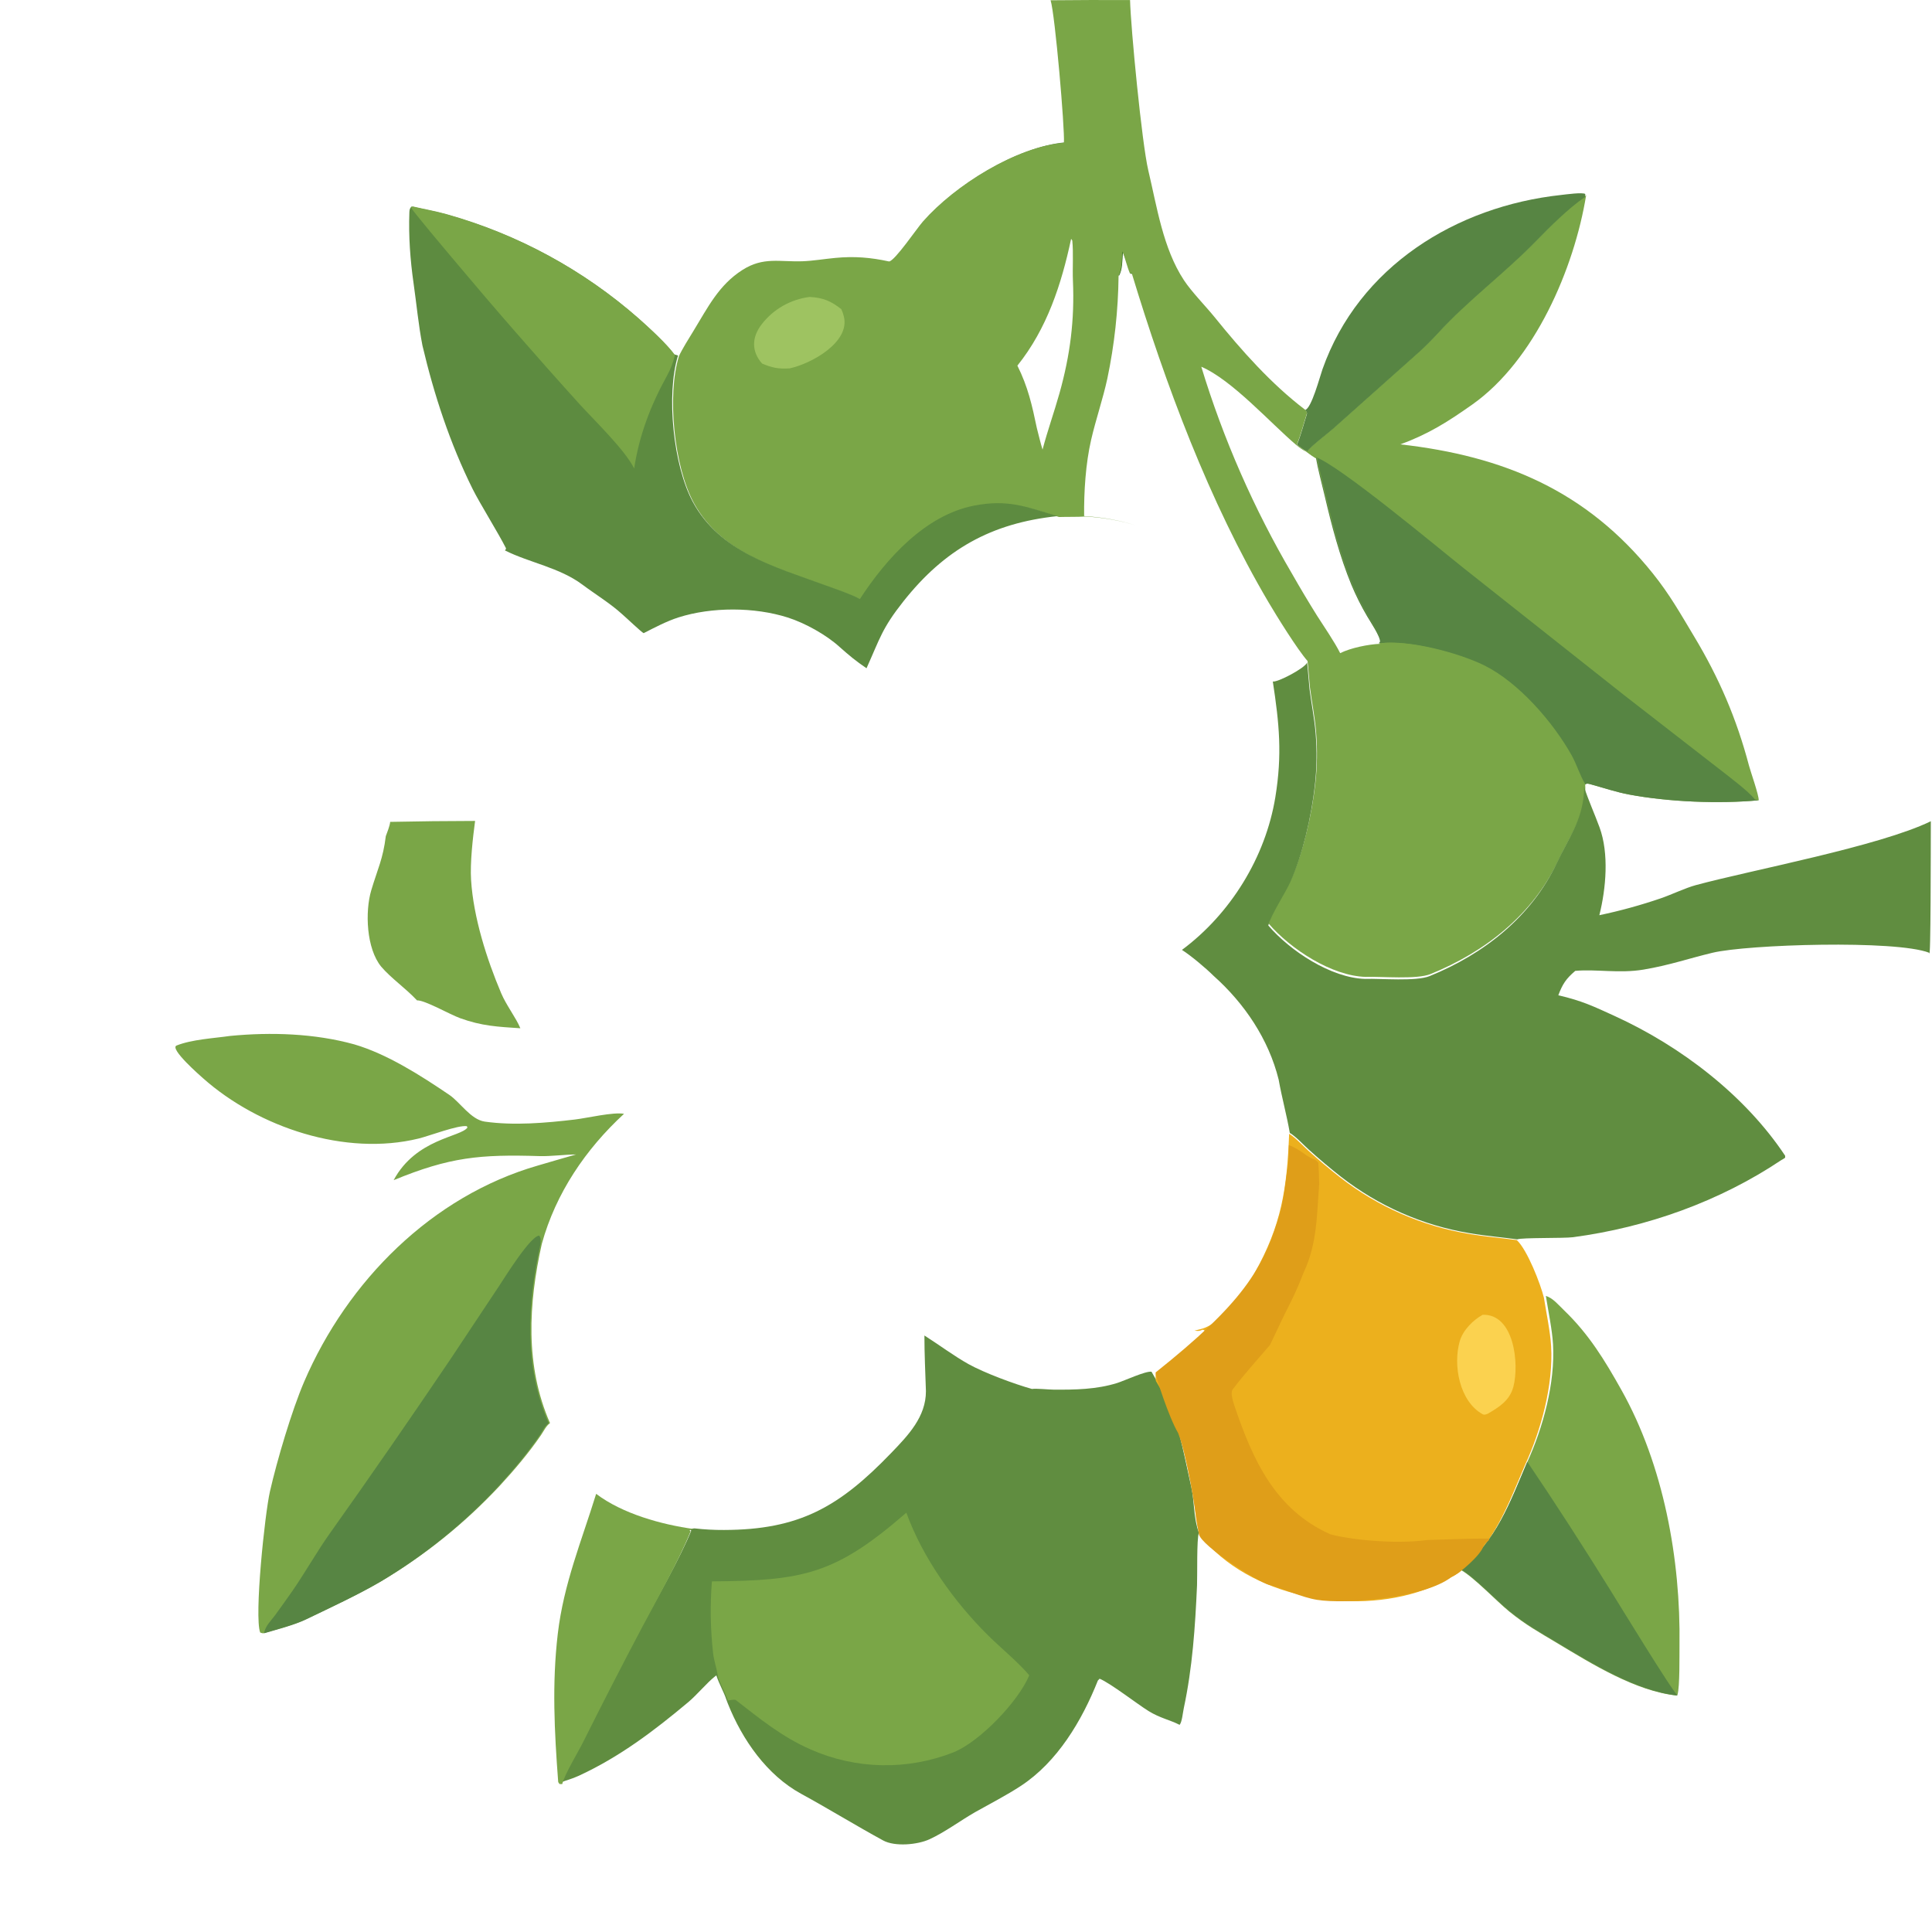
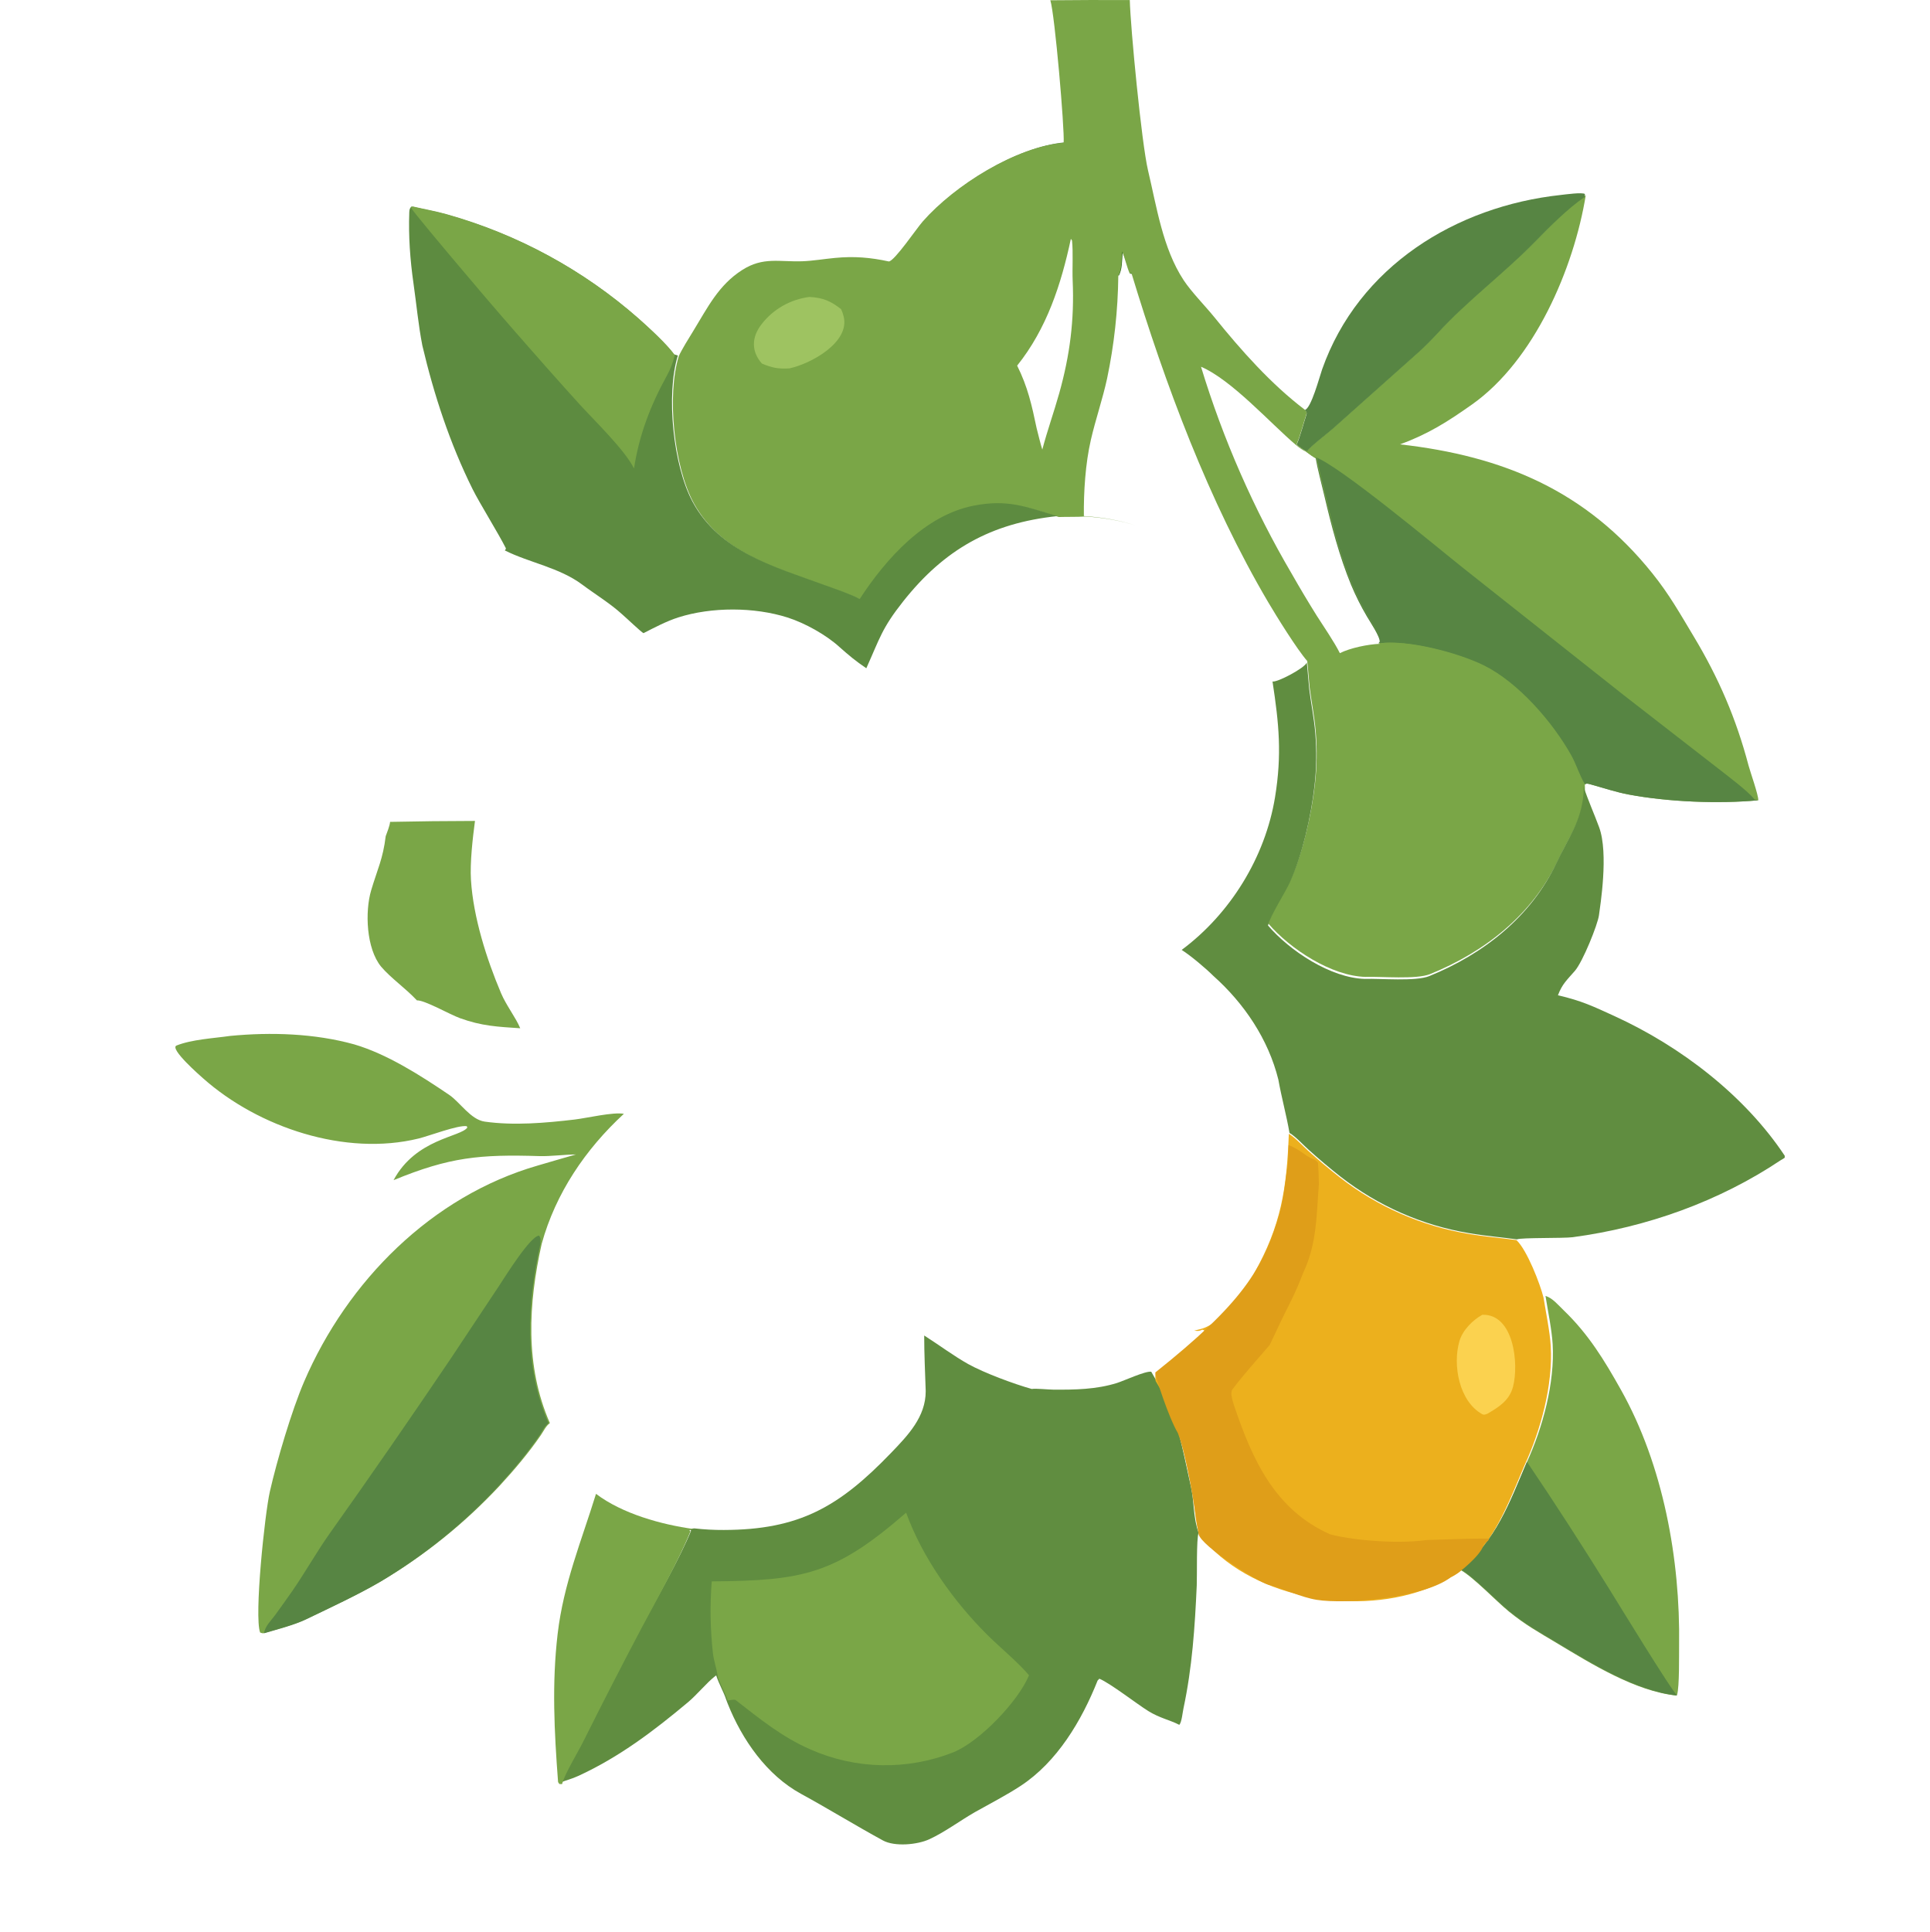
- <svg xmlns="http://www.w3.org/2000/svg" width="1025" height="1025" viewBox="0 0 1025 1025" fill="none">
+ <svg xmlns="http://www.w3.org/2000/svg" width="1024" height="1025" viewBox="0 0 1024 1025" fill="none">
  <path d="M841.519 103.536C835.175 142.468 814.199 191.281 781.073 214.642C768.206 223.718 757.925 230.28 742.927 235.748C797.73 241.922 841.655 260.33 876.833 304.167C885.973 315.56 891.433 325.418 898.751 337.581C912.011 359.612 921.324 381.249 927.898 406.161C928.773 409.469 933.149 421.757 933.07 424.58C912.011 426.548 885.151 425.454 864.317 421.526C857.527 420.246 850.963 418.031 844.32 416.205C842.127 415.601 842.069 415.568 840.676 416.415C837.844 411.73 836.185 405.967 833.547 401.242C823.684 383.579 805.295 362.284 786.942 353.296C773.185 346.558 746.639 339.578 731.804 341.663L732.51 340.766C732.704 338.085 727.255 330.005 725.715 327.371C722.548 322.006 719.753 316.434 717.345 310.691C711.179 295.731 706.881 279.426 703.206 263.701C701.667 257.102 699.641 249.806 698.495 243.213C697.38 242.865 694.218 240.467 693.071 239.618C694.788 237.031 704.017 230.048 706.975 227.426L752.371 186.908C756.192 183.52 759.721 179.946 763.165 176.181C779.356 158.491 798.589 144.323 815.309 127.166C822.721 119.561 832.762 109.443 841.519 103.536Z" fill="#7AA647" style="fill:#7AA647;fill:color(display-p3 0.478 0.651 0.278);fill-opacity:1;" />
  <path d="M698.071 242.536C710.962 247.167 762.843 290.557 776.851 301.672L861.477 368.662L911.497 407.5C916.007 411.067 928.063 420.008 931.031 424.156L933.071 424.577C911.974 426.551 885.066 425.454 864.193 421.512C857.392 420.227 850.815 418.003 844.16 416.17C841.963 415.565 841.905 415.531 840.51 416.381C837.673 411.679 836.011 405.895 833.368 401.152C823.488 383.424 805.065 362.049 786.678 353.028C772.896 346.265 746.303 339.259 731.441 341.352L732.149 340.451C732.343 337.761 726.883 329.65 725.342 327.007C722.169 321.622 719.368 316.029 716.956 310.265C710.778 295.249 706.473 278.884 702.791 263.1C701.249 256.477 699.22 249.154 698.071 242.536Z" fill="#578543" style="fill:#578543;fill:color(display-p3 0.341 0.522 0.263);fill-opacity:1;" />
  <path d="M692.385 217.517C695.794 216.731 700.207 199.919 701.621 195.912C720.866 141.436 772.51 109.455 828.255 103.434C830.578 103.183 839.715 101.889 841.071 102.945L840.858 104.568C832.163 110.426 822.195 120.461 814.836 128.004C798.236 145.021 779.142 159.073 763.067 176.618C759.647 180.352 756.144 183.898 752.35 187.257L707.28 227.444C704.344 230.045 695.181 236.971 693.476 239.536C691.496 238.607 689.724 237.299 688.071 235.886C689.984 231.599 691.808 224.425 693.315 219.837C693.638 218.838 692.952 218.272 692.385 217.517Z" fill="#578543" style="fill:#578543;fill:color(display-p3 0.341 0.522 0.263);fill-opacity:1;" />
  <path d="M565.071 75.536C561.666 87.775 545.951 107.726 538.635 119.06L495.711 186.315C489.983 195.486 485.198 205.57 479.122 214.492C469.112 229.193 460.045 246.289 449.531 260.536C447.597 243.053 447.107 216.177 451.071 199.216C455.055 182.17 463.522 155.26 472.136 140.292L471.902 139.134C474.989 138.787 486.641 121.468 489.979 117.657C506.962 98.276 539.334 77.833 565.071 75.536Z" fill="#578543" style="fill:#578543;fill:color(display-p3 0.341 0.522 0.263);fill-opacity:1;" />
  <path d="M593.534 146.536C593.951 138.477 594.014 133.442 593.071 125.536C596.138 131.159 599.273 139.044 601.071 145.023L600.135 145.368C598.308 141.543 597.497 137.771 595.807 133.86C595.276 138.291 595.721 142.927 593.534 146.536Z" fill="#2C671C" style="fill:#2C671C;fill:color(display-p3 0.172 0.404 0.11);fill-opacity:1;" />
  <path d="M752.184 366.734C759.009 366.135 765.247 366.796 771.68 370.106C782.073 375.455 800.426 390.895 793.58 404.452C790.78 410.005 783.939 412.67 778.269 414.394C742.203 417.262 716.505 376.034 752.184 366.734Z" fill="#9EC361" style="fill:#9EC361;fill:color(display-p3 0.62 0.765 0.38);fill-opacity:1;" />
-   <path fill-rule="evenodd" clip-rule="evenodd" d="M557.373 0.145C571.426 9.61125e-06 585.485 -0.036 599.538 0.036C599.899 14.764 605.809 75.937 609.184 90.271C613.783 109.583 616.985 131.723 628.103 148.63C632.226 154.899 639.661 162.403 644.568 168.474C658.585 185.837 674.527 203.801 692.348 217.326C692.918 218.085 693.609 218.655 693.285 219.66C691.768 224.276 689.931 231.494 688.005 235.807C689.669 237.229 691.453 238.545 693.446 239.48C694.592 240.327 697.753 242.72 698.867 243.068C700.013 249.648 702.038 256.928 703.576 263.513C707.249 279.206 711.544 295.477 717.708 310.406C720.115 316.137 722.908 321.698 726.074 327.052C727.252 329.064 730.72 334.264 732.194 337.791C730.649 334.271 727.279 329.264 726.117 327.298C722.918 321.943 720.095 316.38 717.663 310.648C711.435 295.714 707.094 279.438 703.382 263.74C701.828 257.153 699.782 249.87 698.624 243.288C697.498 242.94 694.306 240.547 693.147 239.7C691.133 238.764 689.33 237.448 687.648 236.026C674.098 224.528 653.558 201.486 637.332 194.573C649.037 233.029 665.258 269.998 685.661 304.727C689.859 312.094 694.205 319.377 698.699 326.573C702.437 332.44 707.987 340.46 711.017 346.52C716.552 343.732 726.054 341.803 732.266 341.566L732.501 341.27C747.392 339.342 773.624 346.25 787.269 352.922C805.612 361.892 823.992 383.144 833.85 400.77C836.487 405.485 838.145 411.237 840.976 415.912L841.023 416.359C841.091 417.453 841.086 418.55 841.018 419.643C840.003 434.528 832.699 443.849 826.609 456.754C813.125 485.33 787.687 505.168 758.868 516.803C751.595 519.74 732.844 517.987 724.64 518.284C706.49 517.834 684.605 503.445 673.042 489.982C674.434 484.359 682.182 472.695 684.908 466.661C691.427 452.214 696 431.817 697.779 416.125C698.851 406.78 698.993 397.352 698.203 387.98C697.549 380.177 695.953 372.443 694.975 364.651C694.739 362.756 693.97 352.549 693.711 350.889C693.731 350.847 693.751 350.807 693.767 350.766C688.345 344.65 677.201 326.657 672.971 319.474C641.415 265.889 618.409 204.194 600.403 144.85L599.538 145.204C597.85 141.284 597.101 137.419 595.54 133.411C595.05 137.951 595.461 142.703 593.441 146.401C593.241 164.7 591.247 182.937 587.486 200.851C585.123 211.763 581.373 222.533 578.889 233.333C575.983 245.952 575.034 260.827 575.171 273.795C585.293 274.446 594.283 276.085 602.536 278.758C594.521 276.215 585.802 274.649 576.017 274.018C571.303 274.322 566.589 274.152 561.865 274.3C545.389 269.376 535.5 265.237 517.543 268.725C491.526 273.777 470.752 296.974 456.857 318.306C452.156 315.75 443.729 312.949 438.363 310.988C411.729 301.255 382.62 293.472 368.148 266.922C357.584 247.539 353.805 209.466 360.201 188.992C361.504 185.854 366.01 178.65 367.943 175.513C375.501 163.183 381.262 151.281 393.854 143.24C404.991 136.129 413.521 139.032 425.774 138.606C431.256 138.414 437.552 137.355 443.125 136.834C453.339 135.879 461.744 136.562 471.699 138.716C474.772 138.373 486.371 121.227 489.695 117.454C506.601 98.265 538.828 78.025 564.449 75.751C564.978 68.492 559.727 7.457 557.373 0.145ZM568.271 126.722C563.11 150.913 555.446 174.42 539.767 193.98C545.373 205.233 547.534 214.909 550.083 227.096C551.016 230.7 552.021 235.029 553.109 238.532C555.778 228.4 559.322 218.539 562.105 208.598C567.737 188.516 570.146 169.805 569.229 148.926C568.944 142.399 569.561 133.898 568.877 127.59L568.271 126.722Z" fill="#7AA647" style="fill:#7AA647;fill:color(display-p3 0.478 0.651 0.278);fill-opacity:1;" />
+   <path fill-rule="evenodd" clip-rule="evenodd" d="M557.373 0.145C571.426 9.61125e-06 585.485 -0.036 599.538 0.036C599.899 14.764 605.809 75.937 609.184 90.271C613.783 109.583 616.985 131.723 628.103 148.63C632.226 154.899 639.661 162.403 644.568 168.474C658.585 185.837 674.527 203.801 692.348 217.326C692.918 218.085 693.609 218.655 693.285 219.66C691.768 224.276 689.931 231.494 688.005 235.807C689.669 237.229 691.453 238.545 693.446 239.48C694.592 240.327 697.753 242.72 698.867 243.068C700.013 249.648 702.038 256.928 703.576 263.513C707.249 279.206 711.544 295.477 717.708 310.406C720.115 316.137 722.908 321.698 726.074 327.052C727.252 329.064 730.72 334.264 732.194 337.791C730.649 334.271 727.279 329.264 726.117 327.298C722.918 321.943 720.095 316.38 717.663 310.648C711.435 295.714 707.094 279.438 703.382 263.74C701.828 257.153 699.782 249.87 698.624 243.288C697.498 242.94 694.306 240.547 693.147 239.7C691.133 238.764 689.33 237.448 687.648 236.026C674.098 224.528 653.558 201.486 637.332 194.573C649.037 233.029 665.258 269.998 685.661 304.727C689.859 312.094 694.205 319.377 698.699 326.573C702.437 332.44 707.987 340.46 711.017 346.52C716.552 343.732 726.054 341.803 732.266 341.566L732.501 341.27C747.392 339.342 773.624 346.25 787.269 352.922C805.612 361.892 823.992 383.144 833.85 400.77C836.487 405.485 838.145 411.237 840.976 415.912L841.023 416.359C841.091 417.453 841.086 418.55 841.018 419.643C840.003 434.528 832.699 443.849 826.609 456.754C813.125 485.33 787.687 505.168 758.868 516.803C751.595 519.74 732.844 517.987 724.64 518.284C706.49 517.834 684.605 503.445 673.042 489.982C674.434 484.359 682.182 472.695 684.908 466.661C691.427 452.214 696 431.817 697.779 416.125C698.851 406.78 698.993 397.352 698.203 387.98C697.549 380.177 695.953 372.443 694.975 364.651C694.739 362.756 693.97 352.549 693.711 350.889C693.732 350.847 693.751 350.807 693.767 350.766C688.345 344.65 677.201 326.657 672.971 319.474C641.415 265.889 618.409 204.194 600.403 144.85L599.538 145.204C597.85 141.284 597.101 137.419 595.54 133.411C595.05 137.951 595.461 142.703 593.441 146.401C593.241 164.7 591.247 182.937 587.486 200.851C585.123 211.763 581.373 222.533 578.889 233.333C575.983 245.952 575.034 260.827 575.171 273.795C585.293 274.446 594.283 276.085 602.536 278.758C594.521 276.215 585.802 274.649 576.017 274.018C571.303 274.322 566.589 274.152 561.865 274.3C545.389 269.376 535.5 265.237 517.543 268.725C491.526 273.777 470.752 296.974 456.857 318.306C452.156 315.75 443.729 312.949 438.363 310.988C411.729 301.255 382.62 293.472 368.148 266.922C357.584 247.539 353.805 209.466 360.201 188.992C361.504 185.854 366.01 178.65 367.943 175.513C375.501 163.183 381.262 151.281 393.854 143.24C404.991 136.129 413.521 139.032 425.774 138.606C431.256 138.415 437.552 137.355 443.125 136.834C453.339 135.879 461.744 136.562 471.699 138.716C474.772 138.373 486.371 121.227 489.695 117.454C506.601 98.265 538.828 78.025 564.449 75.751C564.978 68.492 559.727 7.457 557.373 0.145ZM568.271 126.722C563.11 150.913 555.446 174.42 539.767 193.98C545.373 205.233 547.534 214.909 550.083 227.096C551.016 230.7 552.021 235.029 553.109 238.532C555.778 228.4 559.322 218.539 562.105 208.598C567.737 188.516 570.146 169.805 569.229 148.926C568.944 142.399 569.561 133.898 568.877 127.59L568.271 126.722Z" fill="#7AA647" style="fill:#7AA647;fill:color(display-p3 0.478 0.651 0.278);fill-opacity:1;" />
  <path d="M429.55 157.536C436.763 157.946 440.829 159.702 446.35 164.023C446.933 165.283 447.388 166.595 447.707 167.942C451.069 181.64 430.362 192.977 418.945 195.44C412.981 195.814 409.654 195.127 404.319 192.884C398.569 186.414 398.84 178.91 404.025 172.161C410.163 164.106 419.372 158.83 429.55 157.536Z" fill="#9EC361" style="fill:#9EC361;fill:color(display-p3 0.62 0.765 0.38);fill-opacity:1;" />
  <path d="M207 436.036C222.502 435.707 236.548 435.572 252.054 435.536C250.834 444.76 249.347 457.595 249.929 466.913C251.157 486.572 258.192 508.783 265.911 526.971C268.663 533.453 273.771 539.949 276.071 545.536C264.123 544.744 255.671 544.361 244.158 540.201C238.549 538.176 225.428 530.59 221.233 530.73C215.1 524.173 207.578 519.092 202.263 512.878C194.35 503.269 193.591 483.654 196.976 472.299C200.305 461.127 203.24 455.616 204.678 443.634C205.317 441.873 206.864 438.058 207 436.036Z" fill="#7AA647" style="fill:#7AA647;fill:color(display-p3 0.478 0.651 0.278);fill-opacity:1;" />
-   <path d="M267.843 292.003L268.157 291.761C268.265 291.486 268.374 291.212 268.482 290.937C264.374 282.778 254.459 266.898 250.776 259.484C238.737 235.251 230.274 209.459 224.116 183.279C222.004 172.429 220.989 161.29 219.424 150.37C217.627 137.819 216.737 125.409 217.187 112.729C217.236 111.346 217.377 110.444 218.382 109.536L219.588 109.83C225.511 111.201 231.735 112.289 237.507 113.933C274.814 124.44 309.293 143.155 338.414 168.705C343.404 173.118 353.845 182.64 357.359 187.896L359.729 188.608C353.343 209.058 357.117 247.087 367.664 266.447C382.113 292.967 411.176 300.741 437.767 310.462C443.124 312.421 451.537 315.219 456.23 317.773C470.104 296.465 490.845 273.294 516.821 268.248C534.749 264.765 544.622 268.898 561.071 273.817C525.802 277.513 501.035 291.583 479.261 319.084C467.905 333.428 466.906 338.592 459.721 354.536C454.017 350.682 450.605 347.814 445.463 343.259C438.372 336.788 427.107 330.532 417.891 327.603C400.276 322.006 377.62 321.936 359.966 327.557C353.731 329.542 347.296 332.939 341.489 335.915C340.412 335.508 332.194 327.659 330.234 325.991C323.684 320.027 316.03 315.429 308.976 310.162C296.754 301.037 280.883 298.553 267.843 292.003Z" fill="#5D8B40" style="fill:#5D8B40;fill:color(display-p3 0.365 0.545 0.251);fill-opacity:1;" />
+   <path d="M267.843 292.003L268.157 291.761C268.265 291.486 268.374 291.212 268.482 290.937C264.374 282.778 254.459 266.898 250.776 259.484C238.737 235.251 230.274 209.459 224.116 183.279C222.004 172.429 220.989 161.29 219.424 150.37C217.627 137.819 216.737 125.409 217.187 112.729C217.236 111.346 217.377 110.444 218.382 109.536L219.588 109.83C225.511 111.201 231.735 112.289 237.507 113.933C274.814 124.44 309.293 143.155 338.414 168.705C343.404 173.118 353.845 182.64 357.359 187.896L359.729 188.608C353.343 209.058 357.117 247.087 367.664 266.447C382.113 292.967 411.176 300.741 437.767 310.462C443.124 312.421 451.537 315.219 456.23 317.773C470.104 296.465 490.845 273.294 516.821 268.248C534.749 264.765 544.622 268.898 561.071 273.817C525.802 277.513 501.035 291.583 479.261 319.084C467.905 333.428 466.906 338.592 459.721 354.536C454.017 350.682 450.605 347.814 445.463 343.259C438.372 336.788 427.107 330.532 417.891 327.603C400.276 322.006 377.62 321.936 359.966 327.557C353.73 329.542 347.296 332.939 341.489 335.915C340.412 335.508 332.194 327.659 330.234 325.991C323.684 320.027 316.03 315.429 308.976 310.162C296.754 301.037 280.883 298.553 267.843 292.003Z" fill="#5D8B40" style="fill:#5D8B40;fill:color(display-p3 0.365 0.545 0.251);fill-opacity:1;" />
  <path d="M219.055 109.536C225.032 110.921 231.312 112.021 237.136 113.682C274.78 124.296 309.57 143.201 338.955 169.012C343.99 173.47 354.525 183.09 358.071 188.399C357.121 192.492 355.806 195.807 353.783 199.49C345.139 215.223 339.197 230.692 336.446 248.536C331.555 238.698 315.568 223.276 307.586 214.538C284.465 188.99 261.829 163.008 239.692 136.604C237.465 133.974 219.168 112.249 218.071 110.165L219.055 109.536Z" fill="#7AA647" style="fill:#7AA647;fill:color(display-p3 0.478 0.651 0.278);fill-opacity:1;" />
  <path d="M490.438 708.536C497.887 713.262 506.289 719.509 513.841 723.714C522.162 728.346 538.185 734.303 547.5 736.898C549.721 736.534 556.161 737.234 558.942 737.255C570.369 737.34 581.733 737.166 592.727 733.729C596.464 732.561 607.765 727.288 610.918 727.746L612.564 730.614C614.258 733.482 619.95 743.024 621.09 746.081C625.93 759.049 629.015 775.469 632.062 789.163C633.719 796.615 633.202 805.63 636.071 813.198C634.822 816.019 635.293 836.207 635.073 841.065C634.085 863.19 632.663 884.593 628.032 906.329C627.53 908.692 627.107 913.523 625.883 915.028L625.742 915.065C620.886 912.534 615.361 911.513 609.334 907.76C603.343 904.04 589.203 893.051 583.396 890.619L582.465 891.588C573.987 912.928 560.955 934.832 541.53 947.532C533.836 952.563 525.486 956.82 517.472 961.341C509.442 965.93 501.417 972.004 493.089 975.824C486.793 978.714 474.804 979.845 468.542 976.435C454.327 968.688 439.374 959.504 425.104 951.715C406.839 941.753 393.77 922.965 386.136 903.782C385.835 903.034 385.55 902.282 385.282 901.524C384.213 898.056 381.48 893.335 380.039 888.867L379.238 889.477C375.227 892.593 369.699 899.245 365.158 903.05C346.915 918.333 328.768 932.085 307.108 942.1C303.242 943.89 300.456 944.442 297.071 945.821C298.355 940.653 305.678 929.001 308.524 923.407C318.952 903.024 329.62 882.767 340.523 862.642C348.383 848.301 360.685 826.923 366.738 812.066L366.145 811.509C367.473 811.109 366.933 810.94 368.441 810.856C373.639 811.456 378.867 811.74 384.099 811.709C424.027 811.63 445.23 799.494 472.744 770.927C481.797 761.528 491.261 751.718 491.241 738.055C490.92 728.356 490.437 718.209 490.438 708.536Z" fill="#608D40" style="fill:#608D40;fill:color(display-p3 0.377 0.553 0.251);fill-opacity:1;" />
  <path d="M377.698 838.99C426.341 838.595 443.159 835.304 480.844 802.536C489.504 826.449 506.174 849.769 524.202 867.624C530.634 873.993 540.428 882.068 546.071 888.807C540.309 902.69 519.814 924.013 505.999 929.618C481.467 939.346 454.07 938.795 429.946 928.089C414.864 921.507 403.128 911.836 390.325 901.915C389.768 901.483 387.011 902.076 386.137 902.201C385.078 898.774 382.369 894.11 380.94 889.696L380.793 888.755C380.193 885.048 378.73 880.758 378.328 877.103C376.903 864.171 376.686 851.901 377.698 838.99Z" fill="#7AA647" style="fill:#7AA647;fill:color(display-p3 0.478 0.651 0.278);fill-opacity:1;" />
-   <path d="M693.448 351.536C693.646 351.995 694.502 363.504 694.752 365.53C695.728 373.331 697.318 381.075 697.97 388.887C698.758 398.271 698.617 407.71 697.548 417.066C695.774 432.778 691.215 453.198 684.716 467.663C681.998 473.704 674.273 485.383 672.886 491.012C684.413 504.492 706.233 518.899 724.328 519.349C732.507 519.051 751.202 520.806 758.453 517.866C787.184 506.216 812.545 486.354 825.987 457.745C832.059 444.824 839.341 435.491 840.353 420.588C840.421 419.494 840.426 418.395 840.358 417.3C842.726 424.663 845.96 431.676 848.615 438.931C853.712 452.85 852.063 471.376 848.516 485.548C859.622 483.219 870.571 480.206 881.306 476.526C887.038 474.535 894.174 471.094 899.656 469.606C929.196 461.595 997.012 449.028 1024.38 435.696C1024.33 450.119 1024.38 511.932 1023.5 505.476C1005.85 498.57 927.089 501.026 908.545 505.476C895.843 508.524 885.447 512.156 871.932 514.411C859.058 516.558 846.8 514.064 835.731 515.084C830.844 519.273 829.008 522.019 826.744 528.033C839.341 530.935 845.475 533.918 857.066 539.227C891.754 555.125 925.764 581.043 947.088 613.158L947.093 614.204C946.446 614.638 945.831 615.114 945.137 615.417C912.295 637.402 873.888 651.125 834.599 656.381C829.722 657.034 807.235 656.522 804.987 657.536C796.61 656.381 788.039 655.716 779.73 654.257C754.77 650.126 731.24 639.787 711.288 624.192C705.503 619.648 699.874 614.899 694.413 609.968C691.471 607.306 687.548 602.997 684.288 601.062C682.723 591.899 680.063 582.287 678.373 572.759C673.063 551.338 660.205 532.299 643.883 517.748C639.721 513.607 631.844 506.994 627.071 503.965C652.824 484.81 671.404 454.844 676.615 422.936C680.319 400.233 678.717 384.067 675.28 361.576C677.992 362.034 692.311 354.449 693.448 351.536Z" fill="#608D40" style="fill:#608D40;fill:color(display-p3 0.377 0.553 0.251);fill-opacity:1;" />
+   <path d="M693.448 351.536C693.646 351.995 694.502 363.504 694.752 365.53C695.728 373.331 697.318 381.075 697.97 388.887C698.758 398.271 698.617 407.71 697.548 417.066C695.774 432.778 691.215 453.198 684.716 467.663C681.998 473.704 674.273 485.383 672.886 491.012C684.413 504.492 706.233 518.899 724.328 519.349C732.507 519.051 751.202 520.806 758.453 517.866C787.184 506.216 812.545 486.354 825.987 457.745C832.059 444.824 839.341 435.491 840.353 420.588C840.421 419.494 840.426 418.395 840.358 417.3C842.726 424.663 845.96 431.676 848.615 438.931C853.712 452.85 849.147 480.657 848.516 485.548C847.886 490.438 839.953 510.224 835.731 515.084C831.509 519.943 829.008 522.019 826.744 528.033C839.341 530.935 845.475 533.918 857.066 539.227C891.754 555.125 925.764 581.043 947.088 613.158L947.093 614.204C946.446 614.638 945.831 615.114 945.137 615.417C912.295 637.402 873.888 651.125 834.599 656.381C829.722 657.034 807.235 656.522 804.987 657.536C796.61 656.381 788.039 655.716 779.73 654.257C754.77 650.126 731.24 639.787 711.288 624.192C705.503 619.648 699.874 614.899 694.413 609.968C691.471 607.306 687.548 602.997 684.288 601.062C682.723 591.899 680.063 582.287 678.373 572.759C673.063 551.338 660.205 532.299 643.883 517.748C639.721 513.607 631.844 506.994 627.071 503.965C652.824 484.81 671.404 454.844 676.615 422.936C680.319 400.233 678.717 384.067 675.28 361.576C677.992 362.034 692.311 354.449 693.448 351.536Z" fill="#608D40" style="fill:#608D40;fill:color(display-p3 0.377 0.553 0.251);fill-opacity:1;" />
  <path d="M683.934 601.536C687.197 603.468 691.122 607.77 694.067 610.427C699.532 615.35 705.165 620.09 710.955 624.627C730.922 640.195 754.471 650.516 779.451 654.64C787.767 656.097 796.344 656.759 804.728 657.913C810.366 663.228 817.309 681.202 819.11 688.506C820.337 696.258 822.477 706.459 822.926 714.16C824.137 734.828 817.643 758.655 809.014 777.412C799.758 799.161 792.674 819.088 773.787 834.484C767.705 838.169 762.323 841.061 755.573 843.484C717.146 857.271 662.635 847.457 636.674 814.515C633.808 807.008 634.325 798.065 632.67 790.672C629.627 777.089 626.547 760.8 621.713 747.937C620.575 744.904 614.89 735.439 613.198 732.594C613.157 732.145 612.869 728.751 613.329 728.662C618.888 727.577 639.263 710.171 639.044 705.833L638.099 705.447C636.178 706.261 635.808 706.219 633.73 705.963L637.154 705.102C641.774 703.953 645.972 700.471 649.417 697.287C656.151 691.053 660.996 683.604 665.464 675.658C679.899 650.015 682.838 630.547 683.934 601.536Z" fill="#ECB01D" style="fill:#ECB01D;fill:color(display-p3 0.925 0.69 0.114);fill-opacity:1;" />
-   <path d="M786.605 697.546C803.277 696.958 806.126 723.495 802.908 735.705C800.958 743.095 795.261 746.546 789.379 750.007C788.282 750.407 787.563 750.855 786.436 750.215C774.343 743.361 770.776 724.38 774.448 711.572C776.164 705.582 781.706 700.221 786.605 697.546Z" fill="#FBD24F" style="fill:#FBD24F;fill:color(display-p3 0.984 0.824 0.31);fill-opacity:1;" />
-   <path d="M208.843 626.123C220.666 604.029 244.598 603.27 248.003 598.189L247.672 597.482C243.032 596.796 227.795 602.636 222.15 604.024C183.285 613.557 137.222 598.236 107.75 572.068C106.684 571.12 89.615 556.302 93.702 554.678C101.865 551.436 113.32 550.86 122.162 549.592C143.795 547.513 166.934 548.256 187.931 554.07C205.481 559.219 223.259 570.643 238.334 580.841C244.159 584.78 249.751 594.004 257.225 595.062C272.77 597.252 289.507 595.774 305.062 593.941C311.919 593.093 325.297 589.898 331.071 590.919C310.697 609.686 294.86 633.037 287.448 659.928C280.366 691.696 278.482 724.59 291.792 755.001C289.561 756.714 288.572 759.113 286.99 761.422C280.552 770.814 272.859 779.902 265.135 788.267C246.599 808.123 225.332 825.23 201.976 839.069C189.903 846.109 174.834 853.054 162.146 859.125C155.834 862.147 146.337 864.546 139.595 866.536C138.904 866.468 138.707 866.342 138.04 866.122C134.806 857.522 140.524 803.105 143.203 791.331C146.929 774.962 154.755 748.422 161.392 732.991C184.3 679.717 229.109 634.55 285.461 618.334C292.187 616.396 298.877 614.369 305.626 612.489C299.89 612.504 291.921 613.531 286.431 613.363C254.616 612.363 238.599 613.877 208.843 626.123Z" fill="#7AA647" style="fill:#7AA647;fill:color(display-p3 0.478 0.651 0.278);fill-opacity:1;" />
-   <path d="M140.071 866.536C140.761 862.672 143.49 860.228 145.807 857.118C148.971 852.804 152.08 848.448 155.135 844.05C162.05 834.071 168.032 823.317 175.027 813.48C196.758 782.915 217.946 752.225 238.955 721.152L264.907 682.091C267.847 677.661 281.541 655.5 286.158 655.536C287.17 657.463 286.788 657.505 286.762 660.023C279.735 691.776 277.866 724.655 291.071 755.052C288.858 756.764 287.876 759.162 286.306 761.471C279.919 770.858 272.287 779.942 264.624 788.303C246.233 808.15 225.134 825.249 201.962 839.081C189.983 846.118 175.033 853.06 162.445 859.128C156.183 862.149 146.76 864.547 140.071 866.536Z" fill="#578543" style="fill:#578543;fill:color(display-p3 0.341 0.522 0.263);fill-opacity:1;" />
+   <path d="M786.605 697.546C803.277 696.958 806.126 723.495 802.908 735.705C800.958 743.095 795.261 746.546 789.379 750.007C788.281 750.407 787.563 750.855 786.436 750.215C774.343 743.361 770.776 724.38 774.448 711.572C776.164 705.582 781.706 700.221 786.605 697.546Z" fill="#FBD24F" style="fill:#FBD24F;fill:color(display-p3 0.984 0.824 0.31);fill-opacity:1;" />
+   <path d="M208.843 626.123C220.666 604.029 244.598 603.27 248.003 598.189L247.672 597.482C243.032 596.796 227.795 602.636 222.15 604.024C183.285 613.557 137.222 598.236 107.75 572.068C106.684 571.12 89.615 556.302 93.702 554.678C101.865 551.436 113.32 550.86 122.162 549.592C143.795 547.513 166.934 548.256 187.931 554.07C205.481 559.219 223.259 570.643 238.334 580.841C244.159 584.78 249.751 594.004 257.225 595.062C272.77 597.252 289.507 595.774 305.062 593.941C311.919 593.093 325.297 589.898 331.071 590.919C310.697 609.686 294.86 633.037 287.449 659.928C280.366 691.696 278.482 724.59 291.792 755.001C289.561 756.714 288.572 759.113 286.99 761.422C280.552 770.814 272.859 779.902 265.135 788.267C246.599 808.123 225.332 825.23 201.976 839.069C189.903 846.109 174.834 853.054 162.146 859.125C155.834 862.147 146.337 864.546 139.595 866.536C138.904 866.468 138.707 866.342 138.04 866.122C134.806 857.522 140.524 803.105 143.203 791.331C146.929 774.962 154.755 748.422 161.392 732.991C184.3 679.717 229.109 634.55 285.461 618.334C292.187 616.396 298.877 614.369 305.626 612.489C299.89 612.504 291.921 613.531 286.431 613.363C254.616 612.363 238.599 613.877 208.843 626.123Z" fill="#7AA647" style="fill:#7AA647;fill:color(display-p3 0.478 0.651 0.278);fill-opacity:1;" />
+   <path d="M140.071 866.536C140.761 862.673 143.49 860.228 145.807 857.118C148.971 852.804 152.08 848.448 155.135 844.05C162.05 834.071 168.032 823.317 175.027 813.48C196.758 782.915 217.946 752.225 238.955 721.152L264.907 682.091C267.847 677.661 281.541 655.5 286.158 655.536C287.17 657.463 286.788 657.505 286.762 660.023C279.735 691.776 277.866 724.655 291.071 755.052C288.858 756.764 287.876 759.162 286.306 761.471C279.919 770.858 272.287 779.942 264.624 788.303C246.233 808.15 225.134 825.249 201.962 839.081C189.983 846.118 175.033 853.06 162.445 859.128C156.183 862.149 146.76 864.547 140.071 866.536Z" fill="#578543" style="fill:#578543;fill:color(display-p3 0.341 0.522 0.263);fill-opacity:1;" />
  <path d="M820.137 687.536C823.901 688.654 826.906 692.404 829.761 695.139C843.013 707.881 851.365 721.647 860.225 737.441C882.582 777.303 891.702 827.337 891.038 872.837C890.965 877.944 891.266 894.627 889.979 899.151L889.439 899.536C867.643 897.201 844.575 882.801 825.993 871.651C816.301 865.837 809.491 862.129 800.61 854.895C793.971 849.486 781.804 836.662 775.071 832.954C793.852 817.617 800.895 797.767 810.098 776.101C818.679 757.416 825.136 733.681 823.932 713.092C823.485 705.421 821.357 695.259 820.137 687.536Z" fill="#7AA647" style="fill:#7AA647;fill:color(display-p3 0.478 0.651 0.278);fill-opacity:1;" />
  <path d="M810.292 775.536C825.486 797.975 840.033 820.607 854.287 843.531C858.551 850.391 887.409 897.666 890.071 899.536C868.155 897.191 844.96 882.724 826.274 871.523C816.529 865.682 809.682 861.958 800.751 854.69C794.075 849.257 781.841 836.374 775.071 832.649C793.955 817.242 801.038 797.301 810.292 775.536Z" fill="#578543" style="fill:#578543;fill:color(display-p3 0.341 0.522 0.263);fill-opacity:1;" />
  <path d="M316.279 792.536C330.244 803.133 351.134 808.88 368.071 811.202C366.596 811.286 367.125 811.455 365.826 811.856L366.406 812.416C360.485 827.313 348.454 848.749 340.767 863.13C330.103 883.31 319.671 903.622 309.471 924.061C306.688 929.67 299.526 941.354 298.271 946.536L296.866 946.489C296.646 946.204 296.16 945.629 296.136 945.275C294.133 918.752 292.812 893.257 295.93 866.76C299.047 840.274 308.566 817.492 316.279 792.536Z" fill="#7AA647" style="fill:#7AA647;fill:color(display-p3 0.478 0.651 0.278);fill-opacity:1;" />
  <path d="M693.531 613.222C689.712 610.5 686.793 608.581 683.806 607.536C683.651 611.271 683.564 614.133 683.476 616.995C682.156 625.504 681.492 634.182 679.393 642.492C670.708 673.447 658.574 691.862 613.071 728.157C613.071 730.167 620.128 752.008 625.065 760.322C630.364 774.211 633.476 797.971 636.059 813.987C637.644 820.311 666.5 838.754 673.038 840.736C681.319 842.957 690.368 847.415 698.767 848.778C713.862 851.226 755.637 847.889 769.985 836.716C774.227 835.053 786.024 824.641 787.012 820.203C787.058 818.701 790.709 817.475 789.974 816.267C779.727 816.171 766.595 816.789 757.099 817.042C739.376 819.48 715.015 816.612 705.784 813.987C676.516 800.949 664.584 774.464 654.811 745.508C653.96 742.824 652.735 738.804 653.983 737.149C660.154 728.969 667.098 721.378 673.769 713.58L673.824 713.463C677.445 705.782 681.068 698.098 685.206 689.931C687.546 685.181 689.368 680.919 691.569 675.268C698.952 659.691 698.604 644.182 699.889 628.144C699.777 623.98 699.705 620.646 699.417 616.84C698.648 615.97 698.098 615.571 697.546 615.173L697.536 615.17C696.501 614.788 695.463 614.405 693.531 613.222Z" fill="#DF9E19" style="fill:#DF9E19;fill:color(display-p3 0.875 0.62 0.098);fill-opacity:1;" />
</svg>
